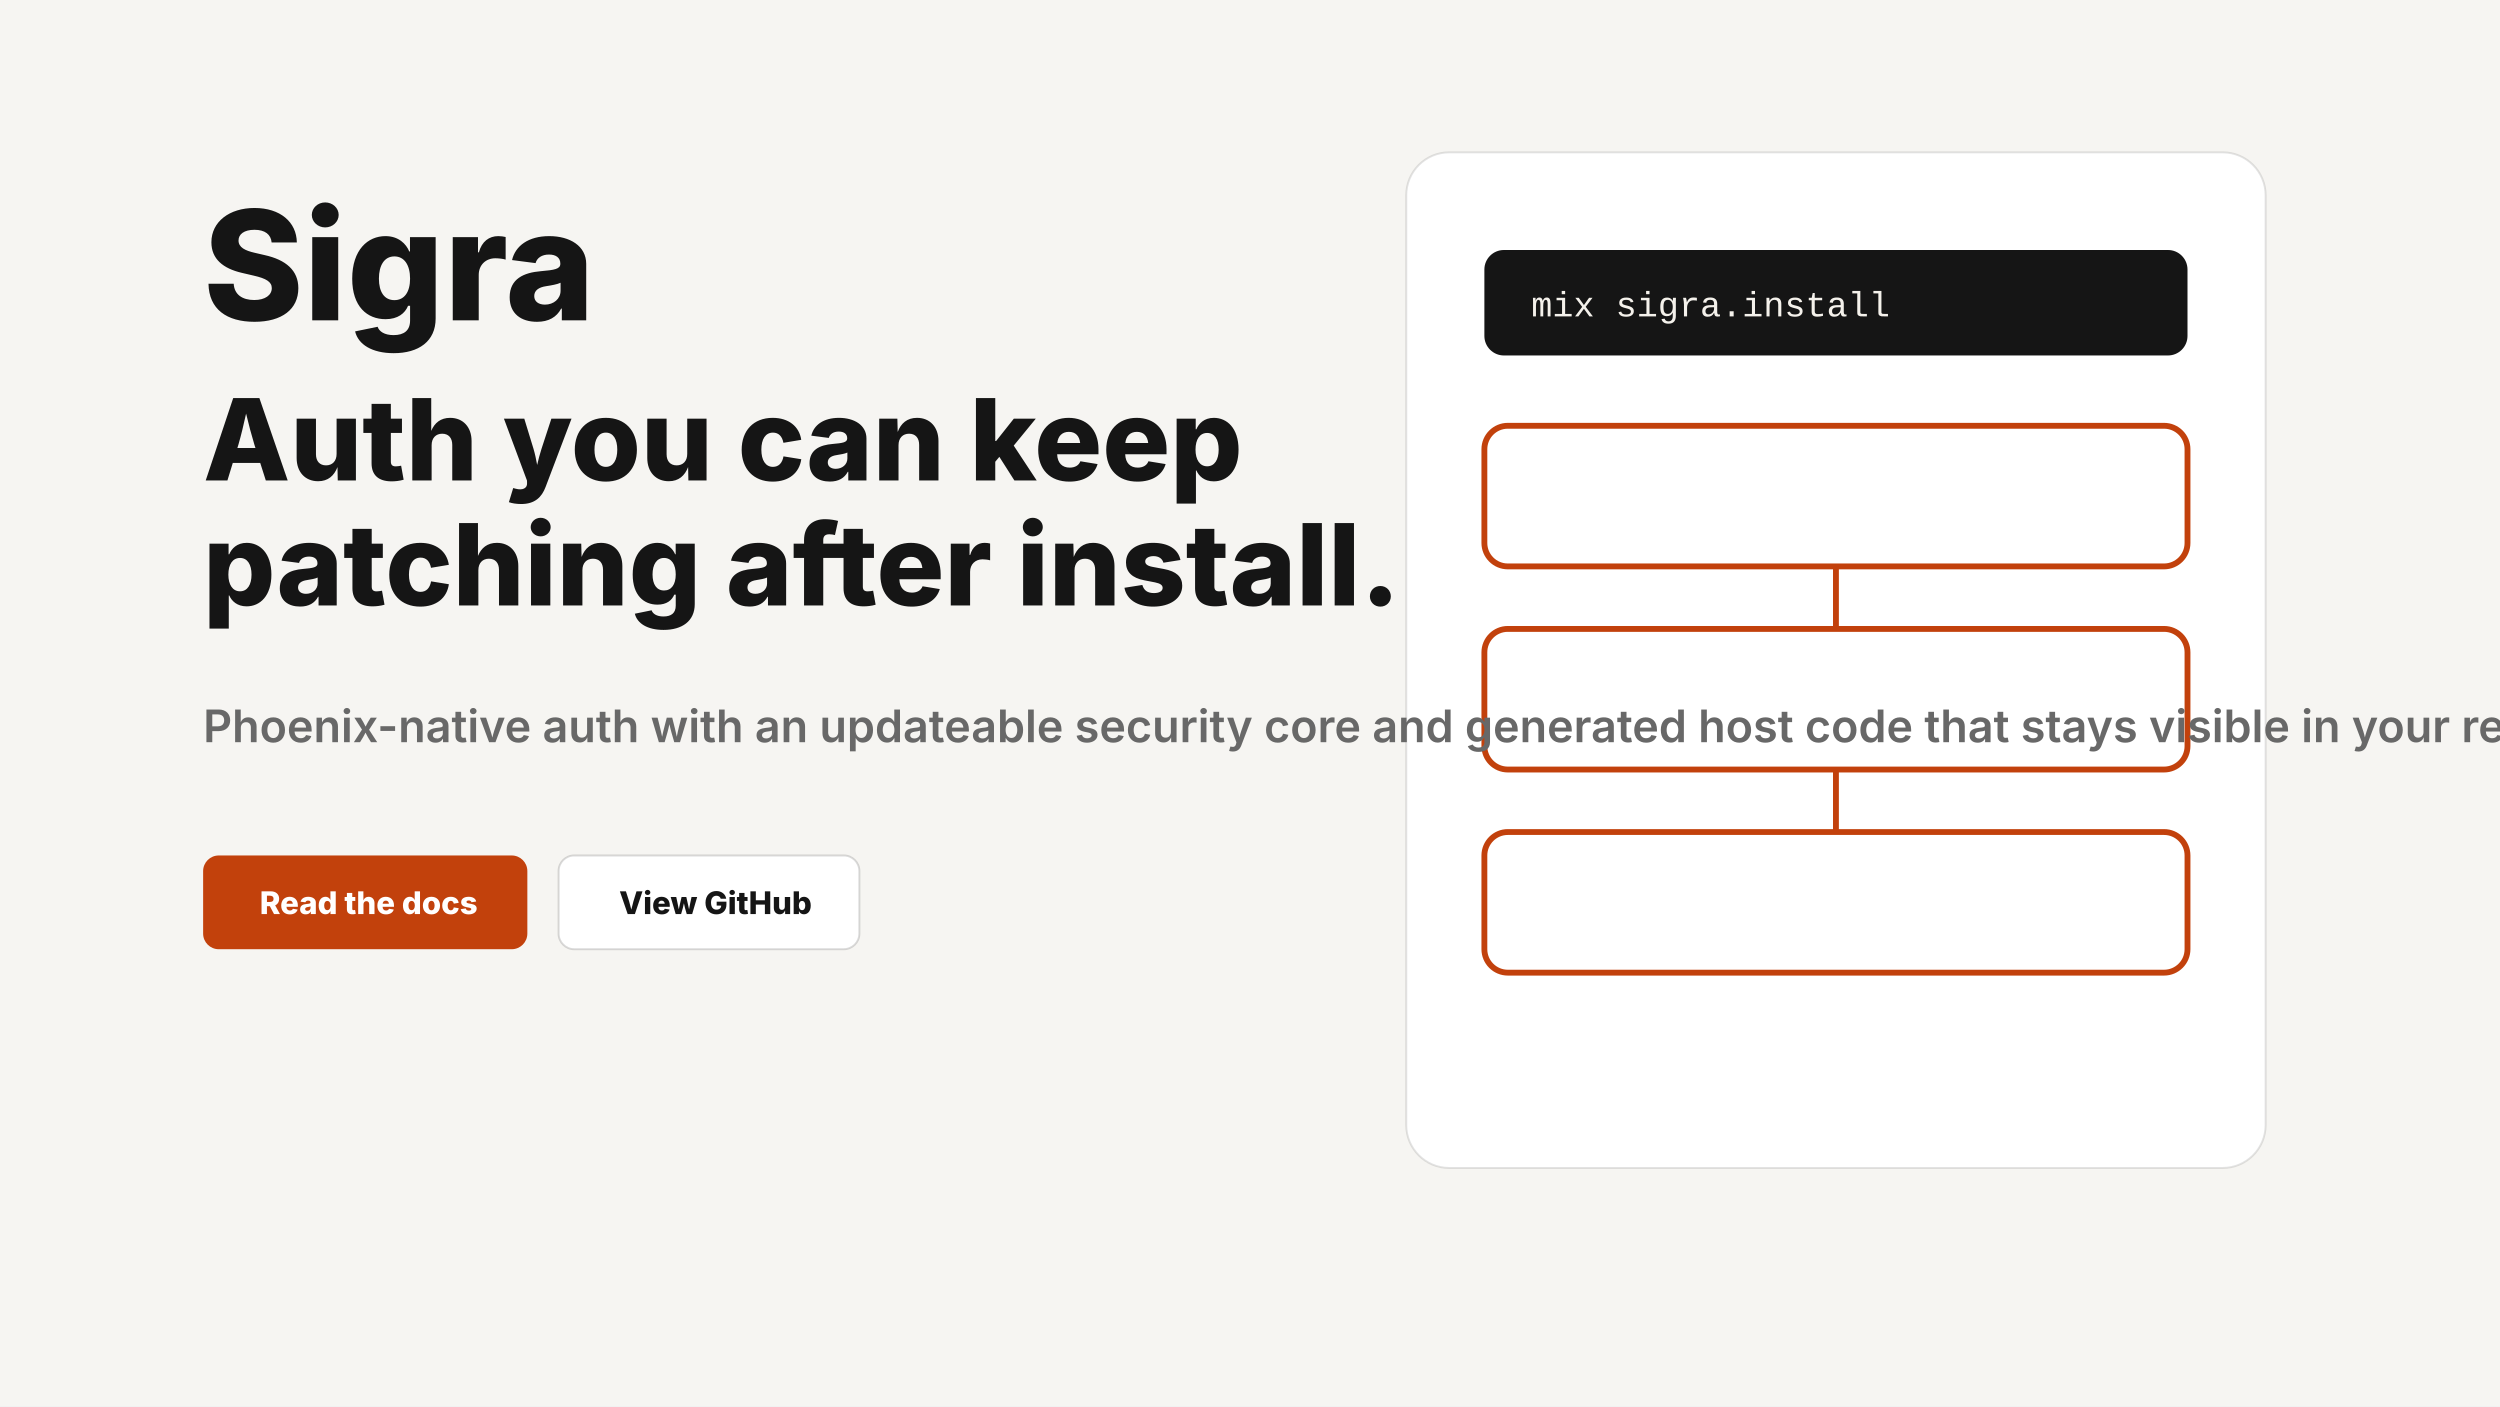
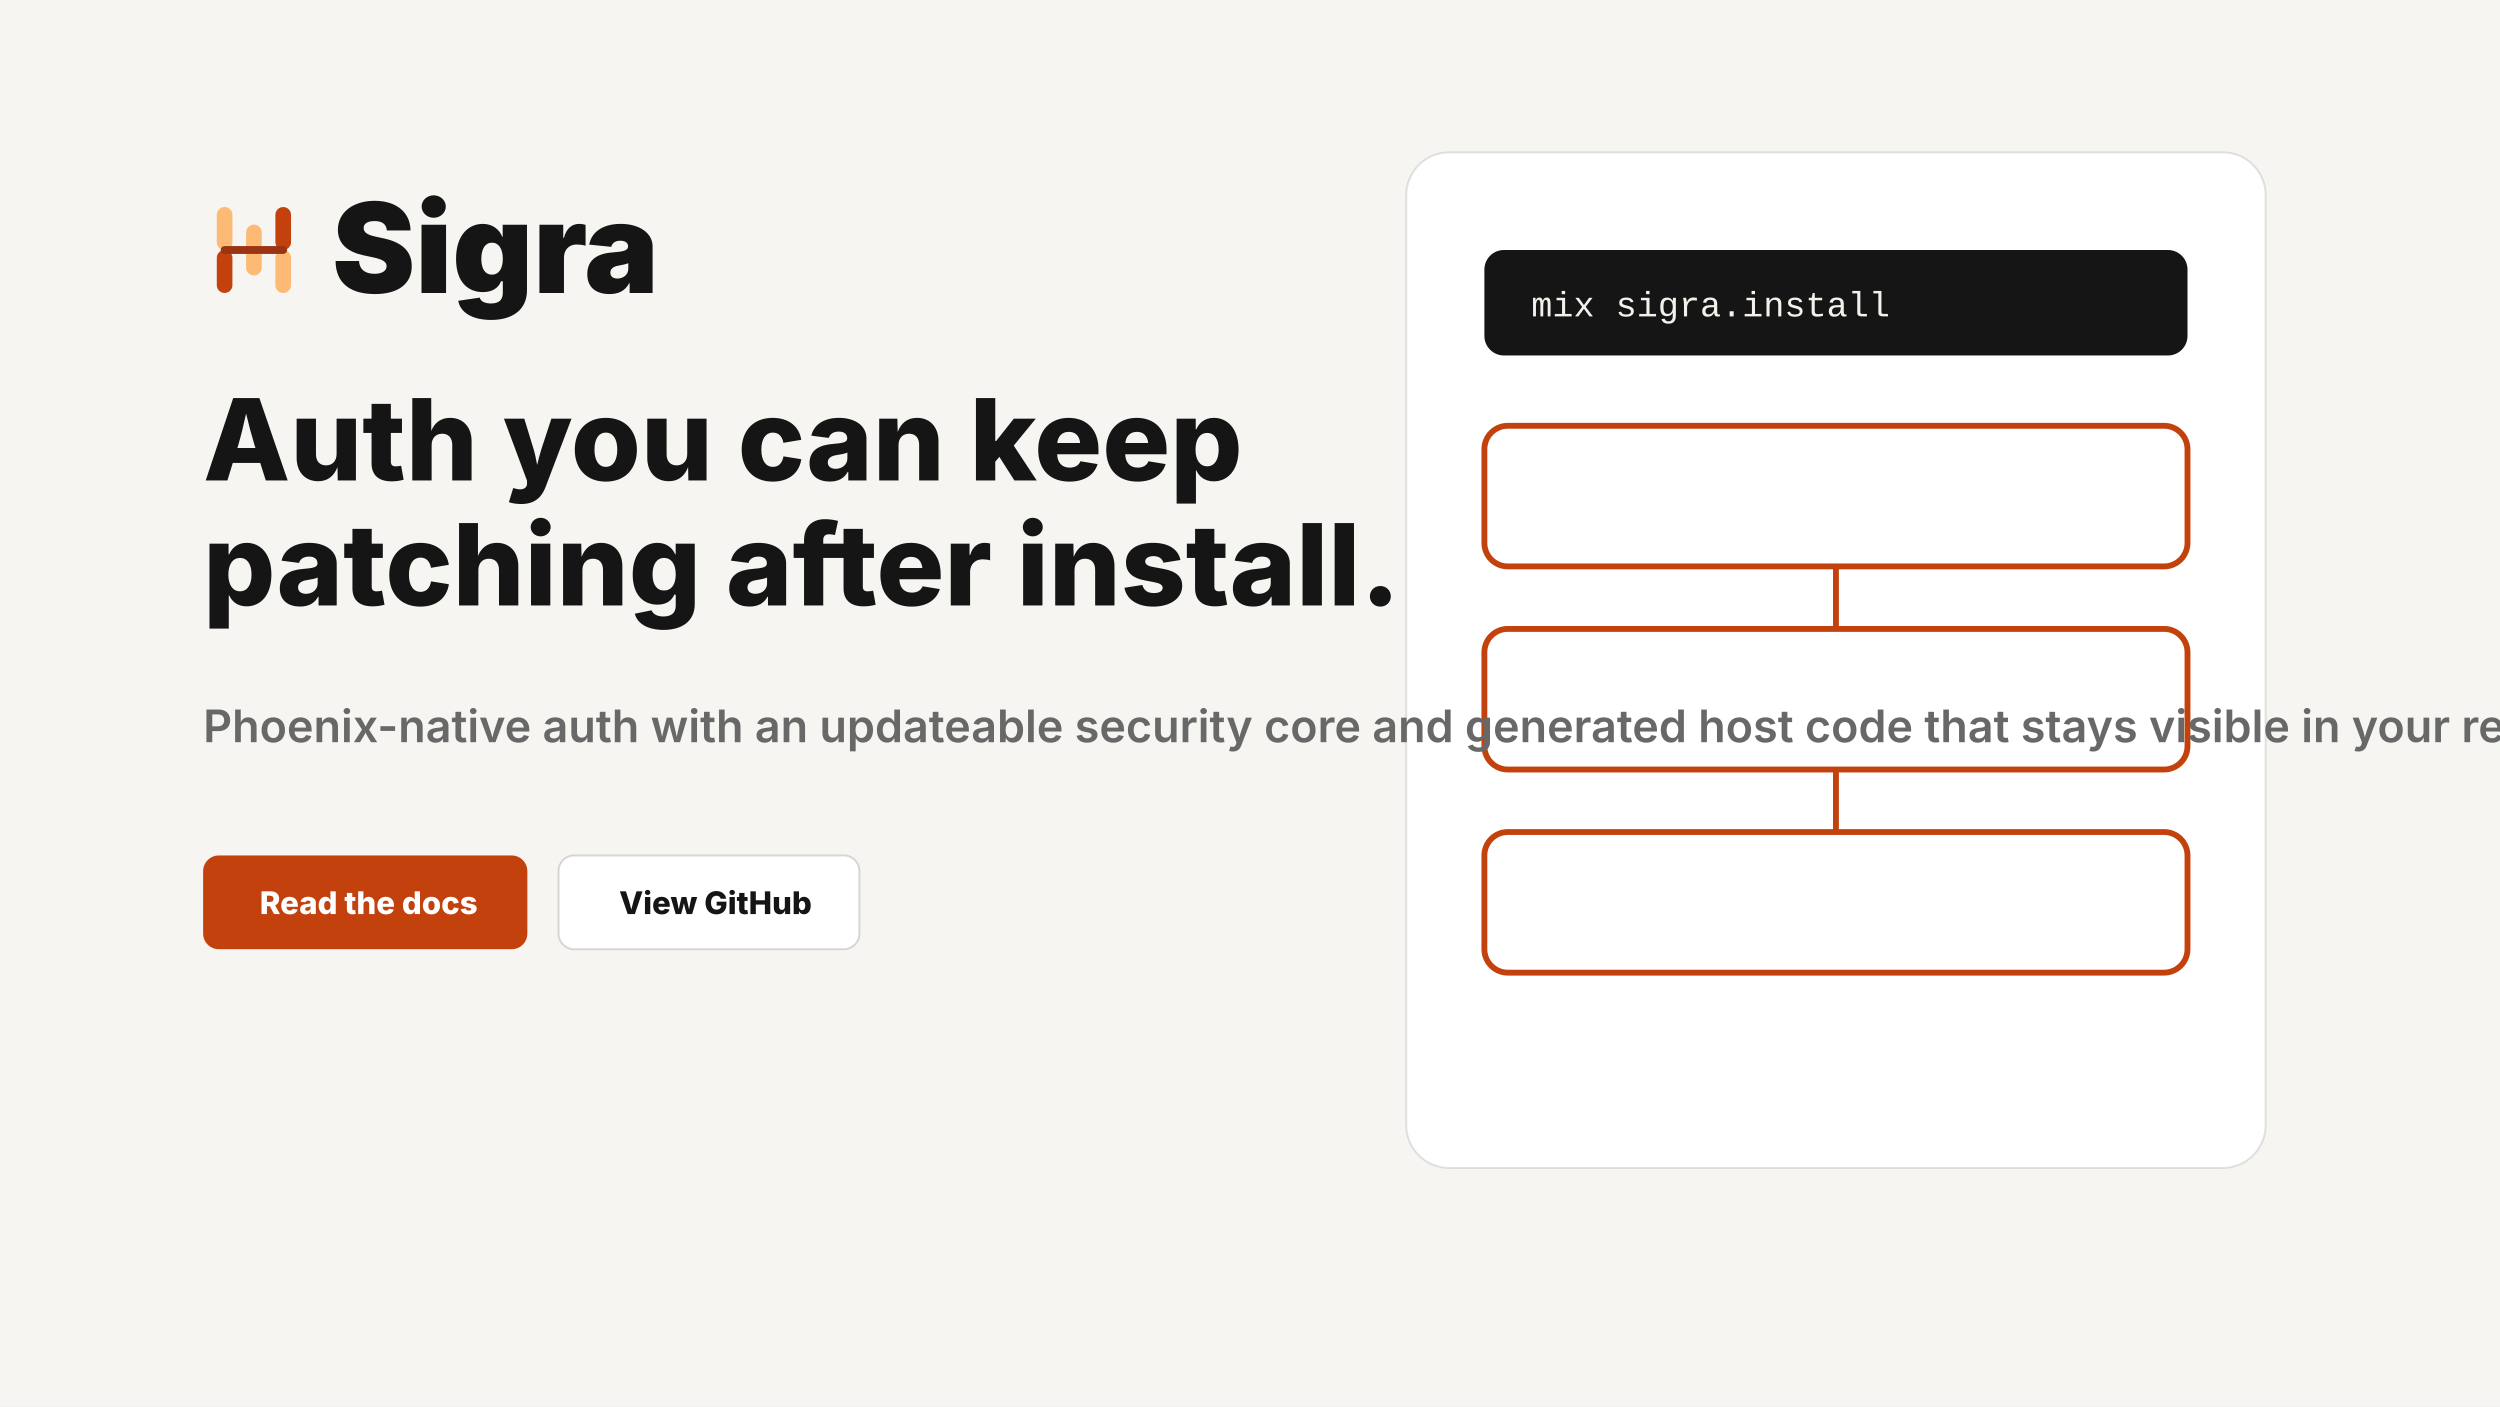
<svg xmlns="http://www.w3.org/2000/svg" width="1280" height="720" viewBox="0 0 1280 720" role="img" aria-labelledby="title desc">
  <rect width="1280" height="720" fill="#f6f5f2" />
  <rect x="720" y="78" width="440" height="520" rx="22" fill="#ffffff" stroke="rgba(21,21,21,.12)" />
  <rect x="760" y="128" width="360" height="54" rx="10" fill="#151515" />
  <text x="784" y="162" fill="#f4f1eb" font-family="ui-monospace, 'SFMono-Regular', Menlo, Consolas, 'Liberation Mono', monospace" font-size="18">mix sigra.install</text>
  <g transform="translate(760 218)" stroke="#c2410c" stroke-width="3" fill="none">
    <rect width="360" height="72" rx="12" />
    <rect y="104" width="360" height="72" rx="12" />
    <rect y="208" width="360" height="72" rx="12" />
    <path d="M180 72v32M180 176v32" />
  </g>
+   <g transform="translate(98 96)">
+     <path d="M17 14v14M32 23v18M47 36v14" fill="none" stroke="#fdba74" stroke-width="8" stroke-linecap="round" />
+     <path d="M17 36v14M47 14v14" fill="none" stroke="#c2410c" stroke-width="8" stroke-linecap="round" />
+     <path d="M17 32h30" fill="none" stroke="#9a3412" stroke-width="4" stroke-linecap="round" />
+   </g>
  <g font-family="ui-sans-serif, system-ui, -apple-system, BlinkMacSystemFont, 'Segoe UI', sans-serif">
-     <text x="104" y="164" fill="#151515" font-size="78" font-weight="800" letter-spacing="0">Sigra</text>
+     <text x="170" y="150" fill="#151515" font-size="64" font-weight="850" letter-spacing="0">Sigra</text>
    <text x="104" y="246" fill="#151515" font-size="58" font-weight="800" letter-spacing="0">Auth you can keep</text>
    <text x="104" y="310" fill="#151515" font-size="58" font-weight="800" letter-spacing="0">patching after install.</text>
    <text x="104" y="380" fill="#686868" font-size="23" font-weight="600" letter-spacing="0">Phoenix-native auth with an updateable security core and generated host code that stays visible in your repo.</text>
  </g>
  <rect x="104" y="438" width="166" height="48" rx="8" fill="#c2410c" />
  <text x="133" y="468" fill="#ffffff" font-family="ui-sans-serif, system-ui, -apple-system, BlinkMacSystemFont, 'Segoe UI', sans-serif" font-size="16" font-weight="800">Read the docs</text>
  <rect x="286" y="438" width="154" height="48" rx="8" fill="#ffffff" stroke="rgba(21,21,21,.16)" />
  <text x="317" y="468" fill="#151515" font-family="ui-sans-serif, system-ui, -apple-system, BlinkMacSystemFont, 'Segoe UI', sans-serif" font-size="16" font-weight="800">View GitHub</text>
</svg>
